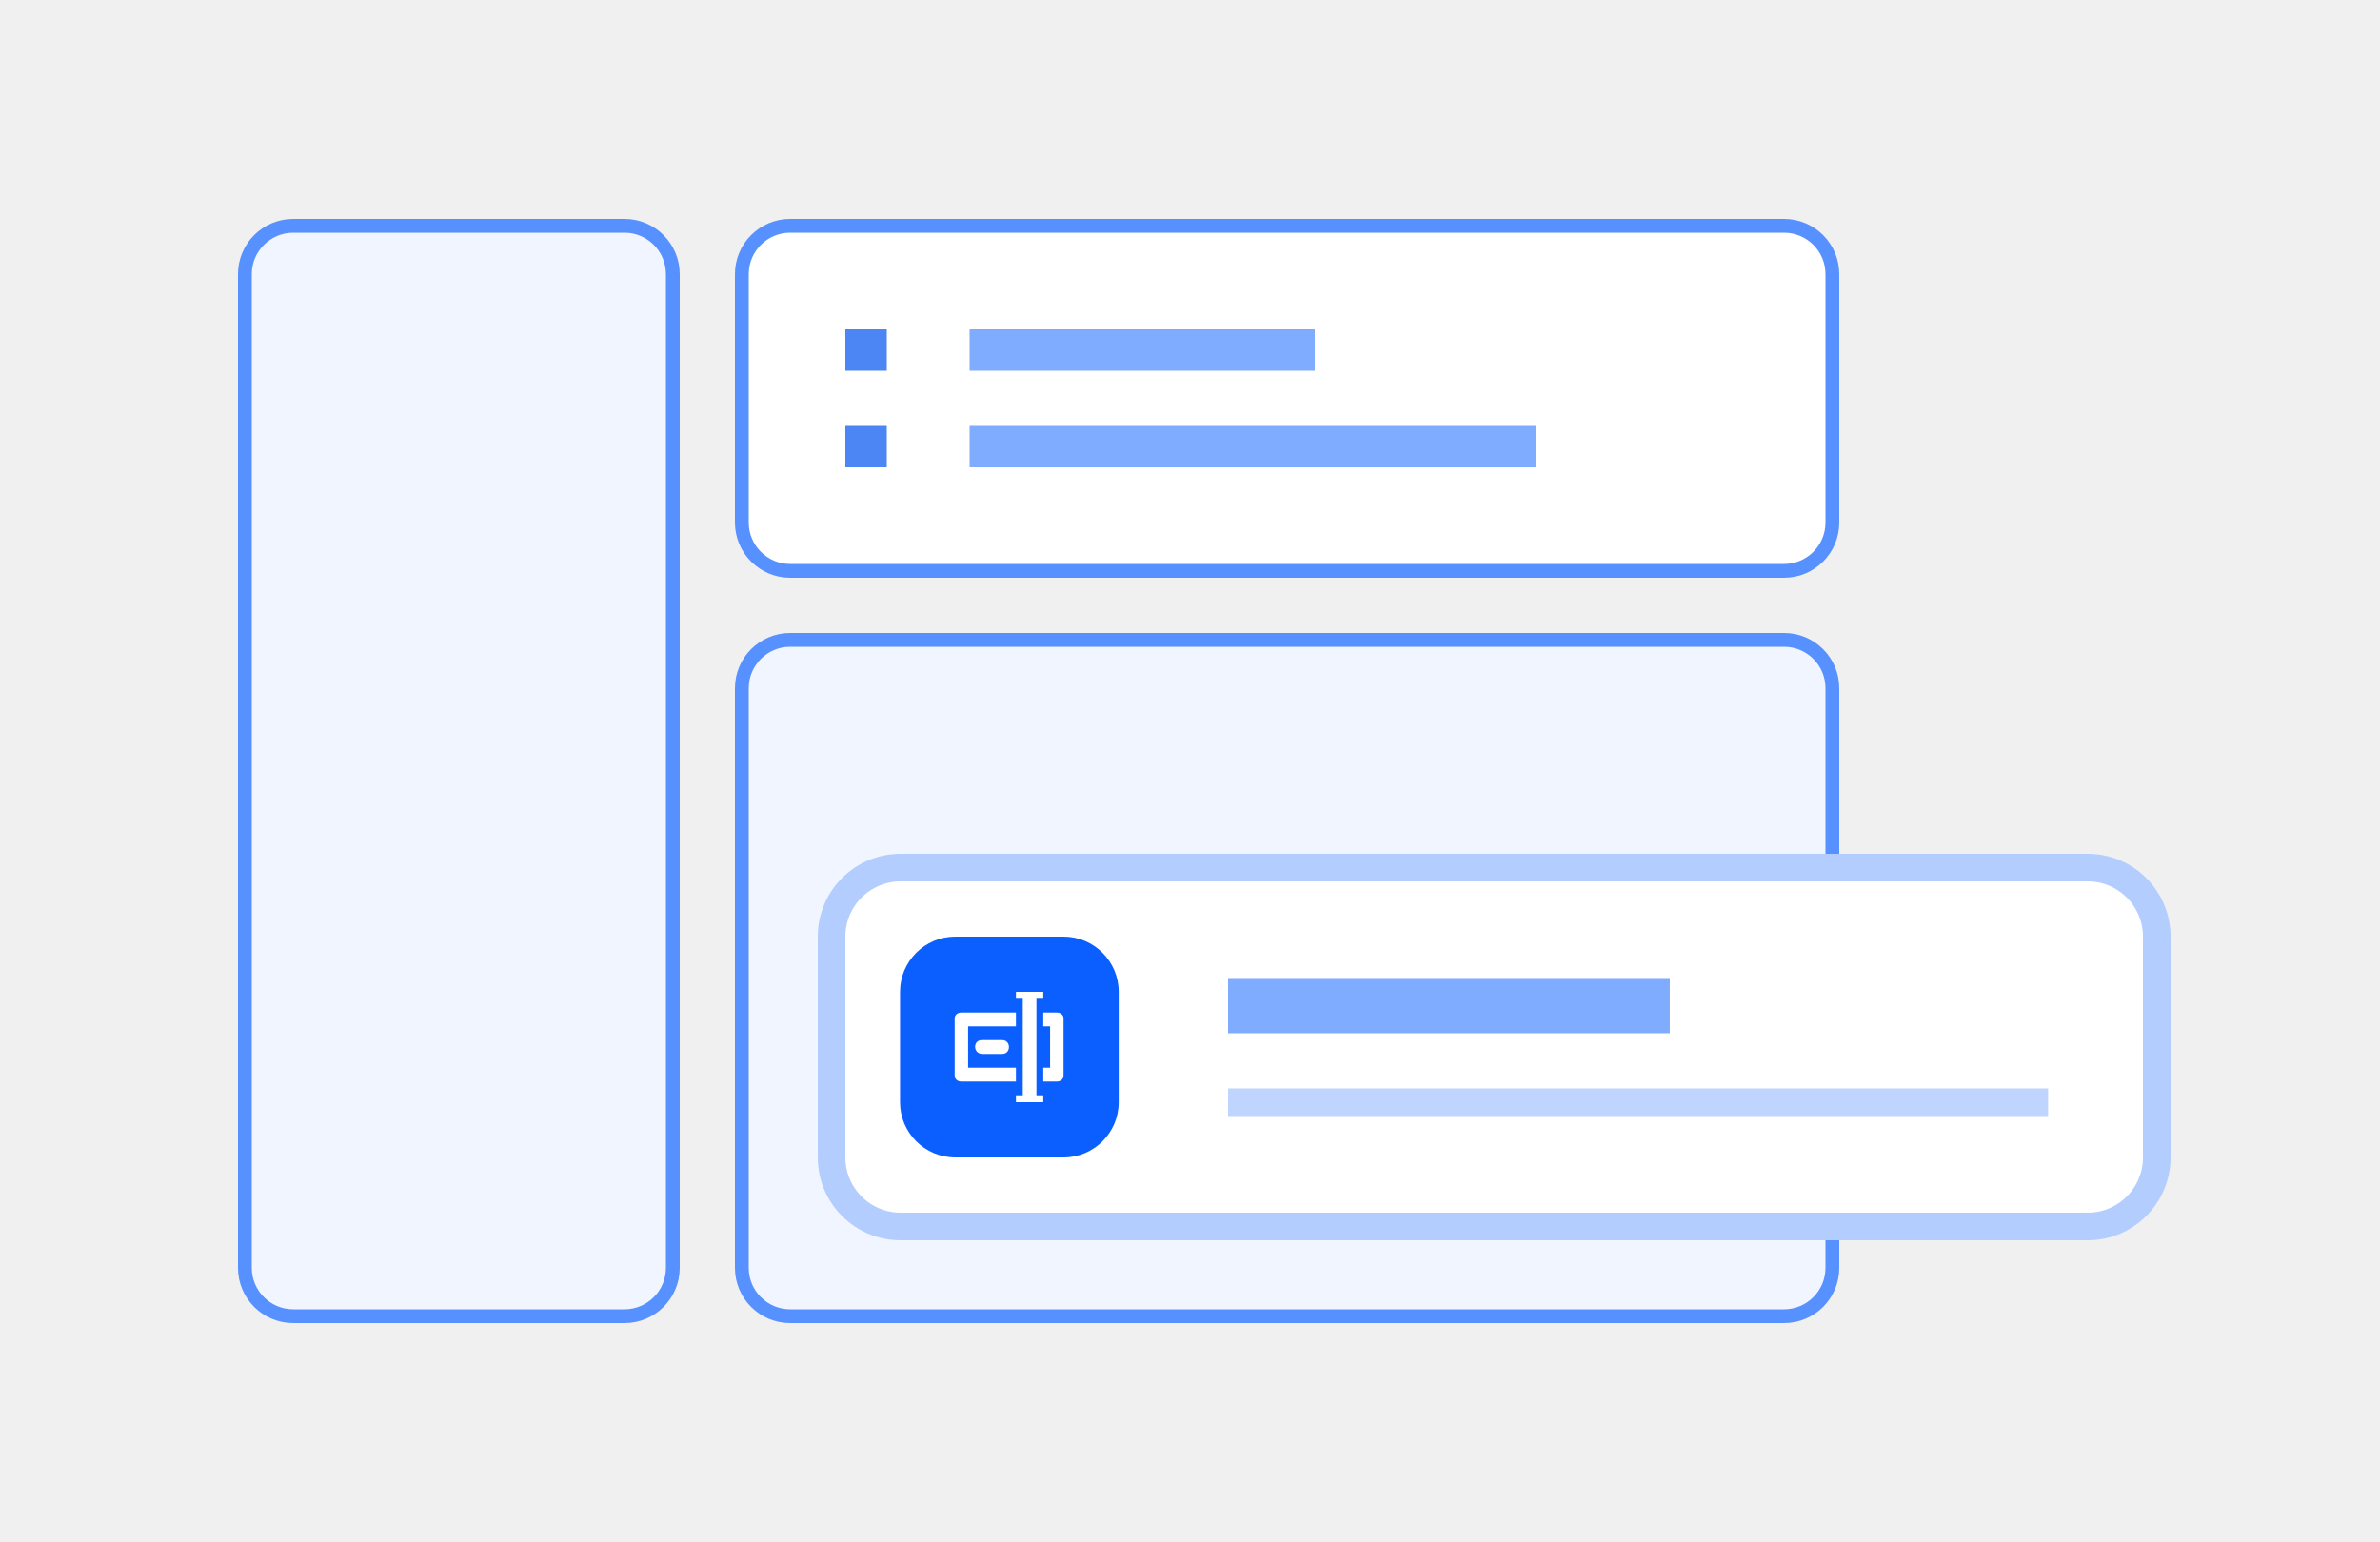
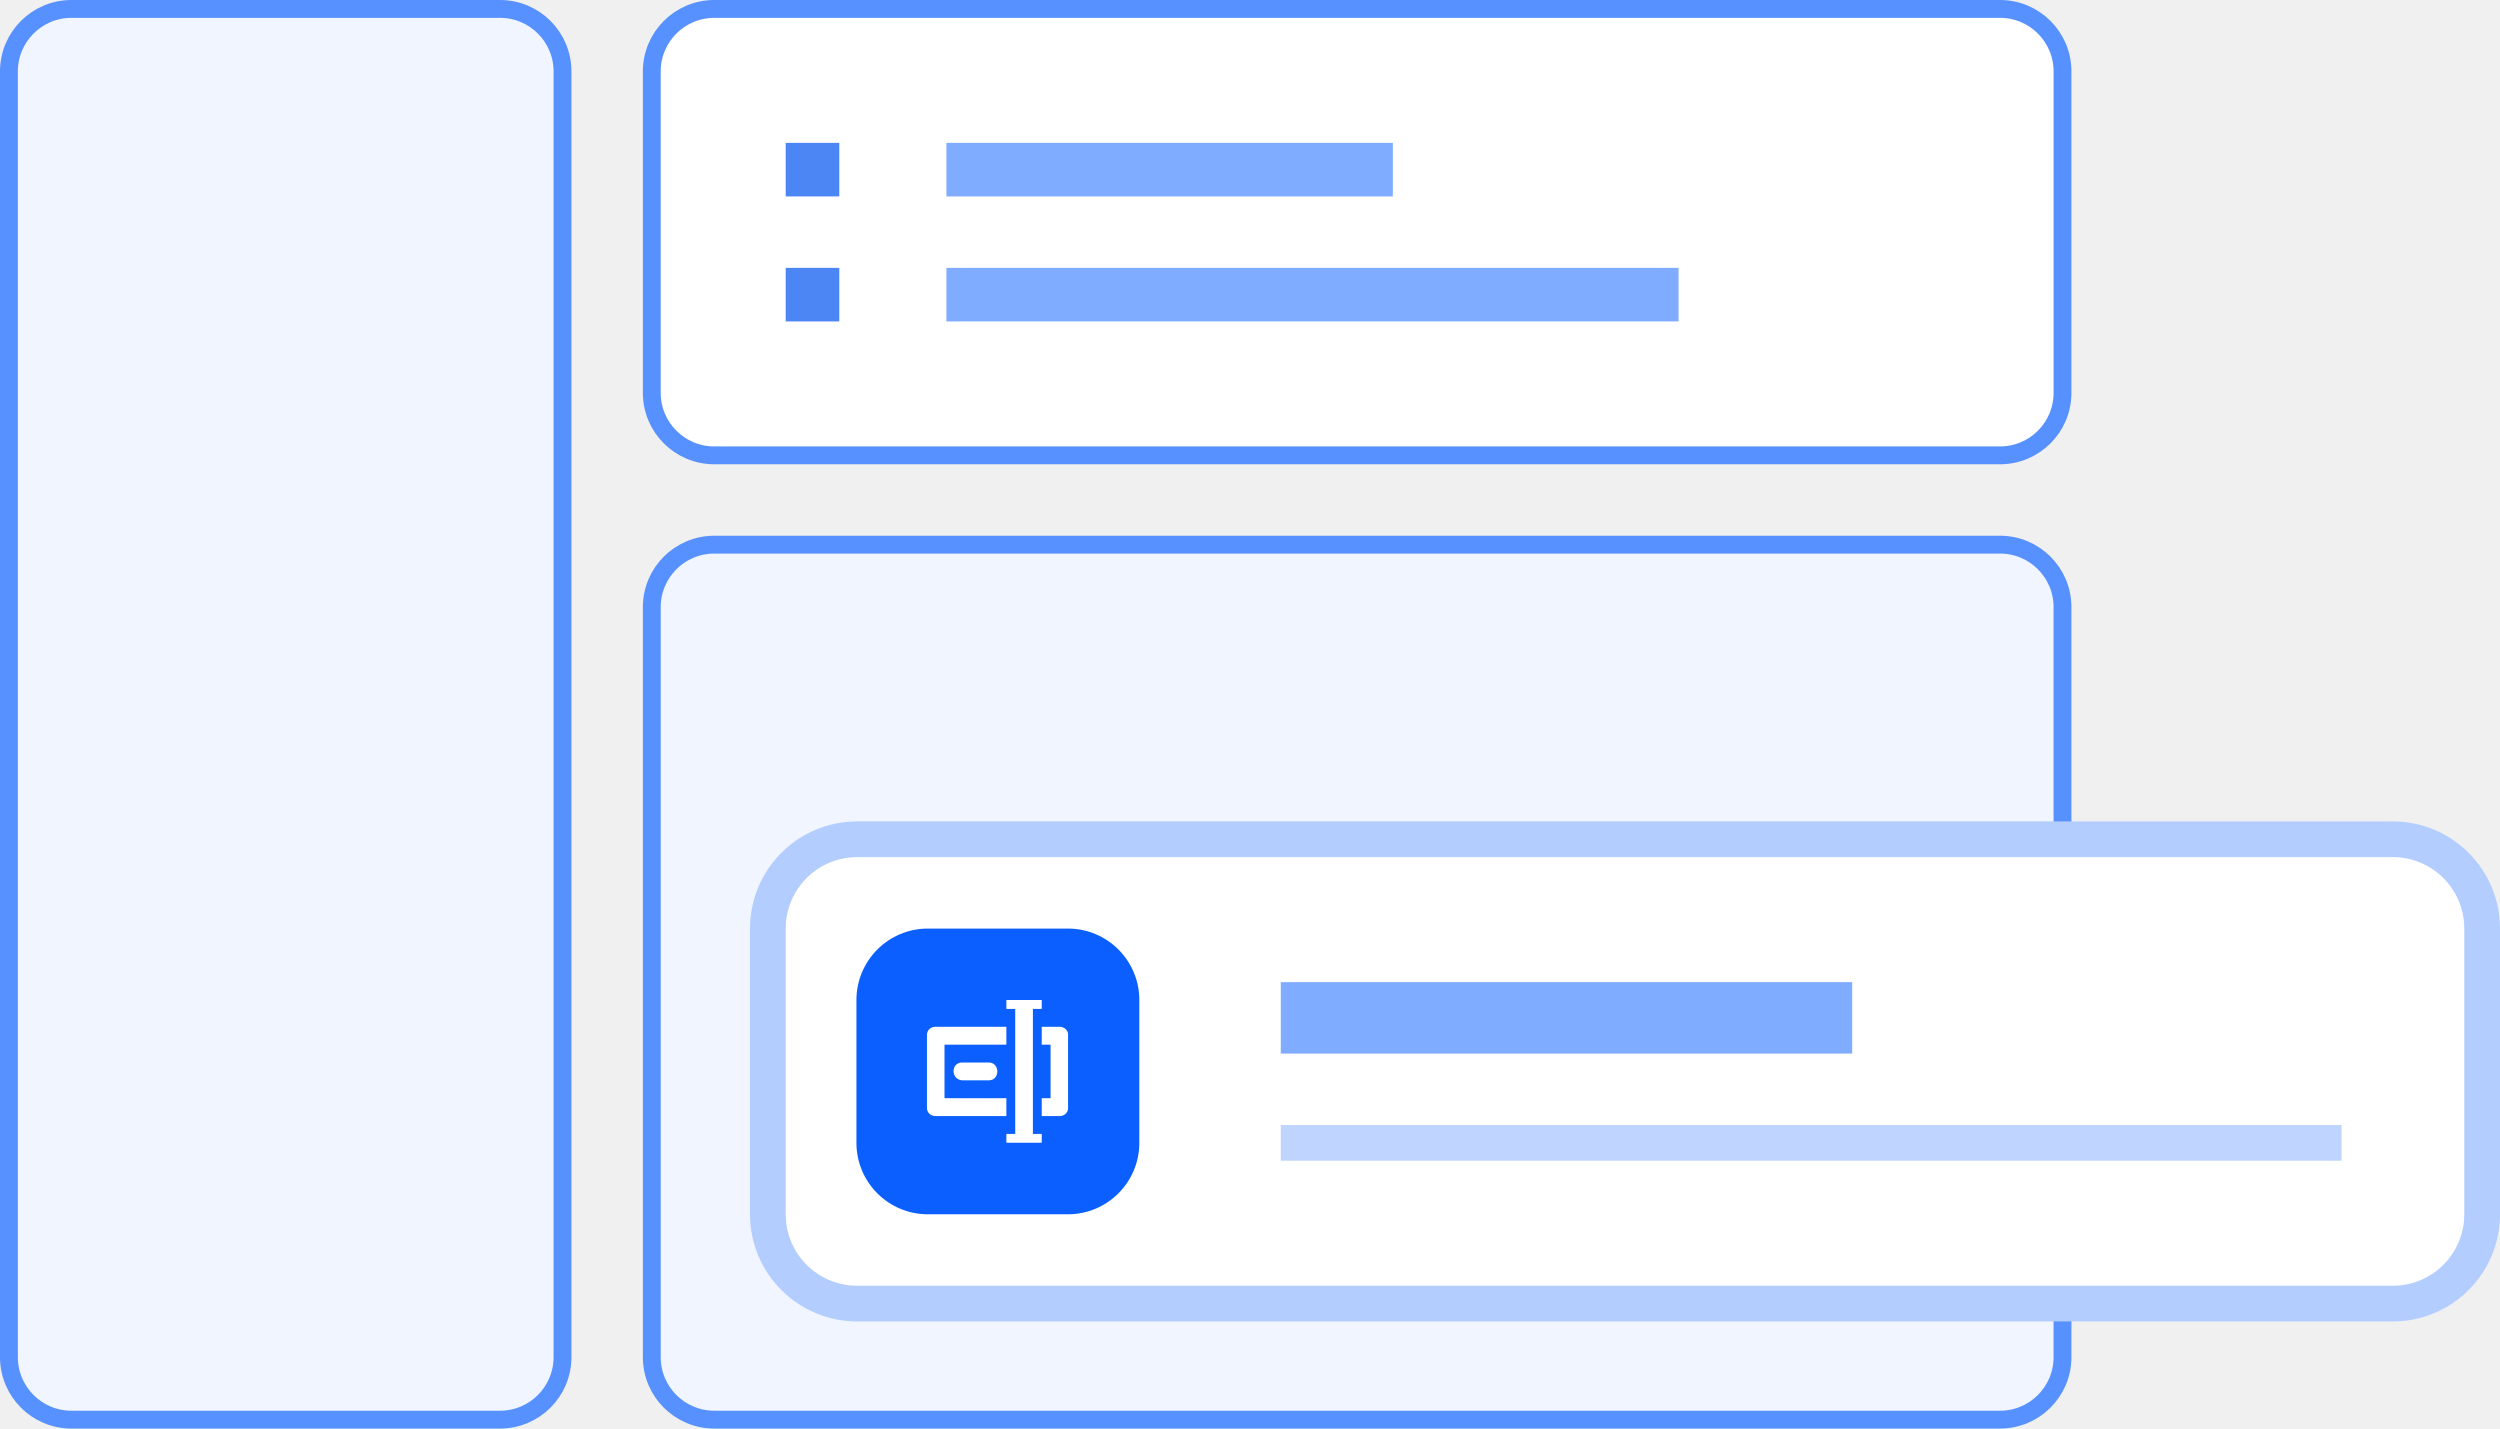
- <svg xmlns="http://www.w3.org/2000/svg" fill="none" height="162" width="250">
-   <rect fill="#F0F5FF" height="114.55" rx="5.075" stroke="#5791FF" stroke-width="1.45" width="44.95" x="25.725" y="23.725" />
-   <rect fill="#fff" height="36.25" rx="5.075" stroke="#5791FF" stroke-width="1.45" width="114.55" x="77.925" y="23.725" />
-   <path d="M101.85 34.6h36.25v4.35h-36.25z" fill="#80ACFF" />
-   <path d="M88.8 34.6h4.35v4.35H88.8z" fill="#0053F0" opacity=".7" />
-   <path d="M101.85 44.75h59.45v4.35h-59.45z" fill="#80ACFF" />
-   <path d="M88.8 44.75h4.35v4.35H88.8z" fill="#0053F0" opacity=".7" />
-   <rect fill="#F0F5FF" height="71.05" rx="5.075" stroke="#5791FF" stroke-width="1.45" width="114.55" x="77.925" y="67.225" />
-   <rect fill="#fff" height="37.7" rx="7.25" stroke="#B3CDFF" stroke-width="2.9" width="139.2" x="87.35" y="91.15" />
-   <rect fill="#0B5FFF" height="23.2" rx="5.8" width="22.97" x="94.543" y="98.4" />
-   <mask height="12" id="_Illustration_structure_fields__a" maskUnits="userSpaceOnUse" style="mask-type:alpha" width="12" x="100" y="104">
-     <path d="M109.589 104.2v.725h-.718v10.15h.718v.725h-2.872v-.725h.718v-10.15h-.718v-.725h2.872Zm-6.461 5.075h2.154c.933 0 .933 1.45 0 1.45h-2.154c-.933-.072-.933-1.45 0-1.45Z" fill="#6B6C7E" />
-     <path d="M106.717 112.175h-5.025v-4.35h5.025v-1.45h-5.742c-.431 0-.718.29-.718.725v5.8c0 .435.287.725.718.725h5.742v-1.45Zm2.872-5.8h1.435c.431 0 .718.29.718.725v5.8c0 .435-.287.725-.718.725h-1.435v-1.45h.717v-4.35h-.717v-1.45Z" fill="#6B6C7E" />
+ <svg xmlns="http://www.w3.org/2000/svg" width="140" height="80" viewBox="0 0 140 80" fill="none">
+   <rect x="0.5" y="0.5" width="31" height="79" rx="3.5" fill="#F0F5FF" stroke="#5791FF" />
+   <rect x="36.5" y="0.5" width="79" height="25" rx="3.5" fill="white" stroke="#5791FF" />
+   <rect x="53" y="8" width="25" height="3" fill="#80ACFF" />
+   <rect opacity="0.7" x="44" y="8" width="3" height="3" fill="#0053F0" />
+   <rect x="53" y="15" width="41" height="3" fill="#80ACFF" />
+   <rect opacity="0.7" x="44" y="15" width="3" height="3" fill="#0053F0" />
+   <rect x="36.5" y="30.5" width="79" height="49" rx="3.5" fill="#F0F5FF" stroke="#5791FF" />
+   <rect x="43" y="47" width="96" height="26" rx="5" fill="white" stroke="#B3CDFF" stroke-width="2" />
+   <rect x="47.96" y="52" width="15.842" height="16" rx="4" fill="#0B5FFF" />
+   <mask id="mask0_2246_279" style="mask-type:alpha" maskUnits="userSpaceOnUse" x="51" y="56" width="9" height="8">
+     <path d="M58.337 56V56.5H57.842V63.5H58.337V64H56.357V63.5H56.852V56.5H56.357V56H58.337Z" fill="#6B6C7E" />
+     <path d="M53.882 59.5H55.367C56.011 59.5 56.011 60.5 55.367 60.5H53.882C53.238 60.45 53.238 59.5 53.882 59.5Z" fill="#6B6C7E" />
+     <path d="M56.357 61.5H52.892V58.5H56.357V57.5H52.397C52.1 57.5 51.901 57.7 51.901 58V62C51.901 62.3 52.1 62.5 52.397 62.5H56.357V61.5Z" fill="#6B6C7E" />
+     <path d="M58.337 57.5H59.327C59.624 57.5 59.822 57.7 59.822 58V62C59.822 62.3 59.624 62.5 59.327 62.5H58.337V61.5H58.832V58.5H58.337V57.5Z" fill="#6B6C7E" />
  </mask>
-   <g mask="url(#_Illustration_structure_fields__a)">
-     <path d="M100.257 104.2h11.485v11.6h-11.485z" fill="#fff" />
+   <g mask="url(#mask0_2246_279)">
+     <rect x="51.901" y="56" width="7.921" height="8" fill="white" />
  </g>
-   <path d="M128.998 102.75h46.4v5.8h-46.4z" fill="#80ACFF" />
-   <path d="M128.998 114.35h86.139v2.9h-86.139z" fill="#80ACFF" opacity=".5" />
+   <rect x="71.723" y="55" width="32" height="4" fill="#80ACFF" />
+   <rect opacity="0.5" x="71.723" y="63" width="59.406" height="2" fill="#80ACFF" />
</svg>
